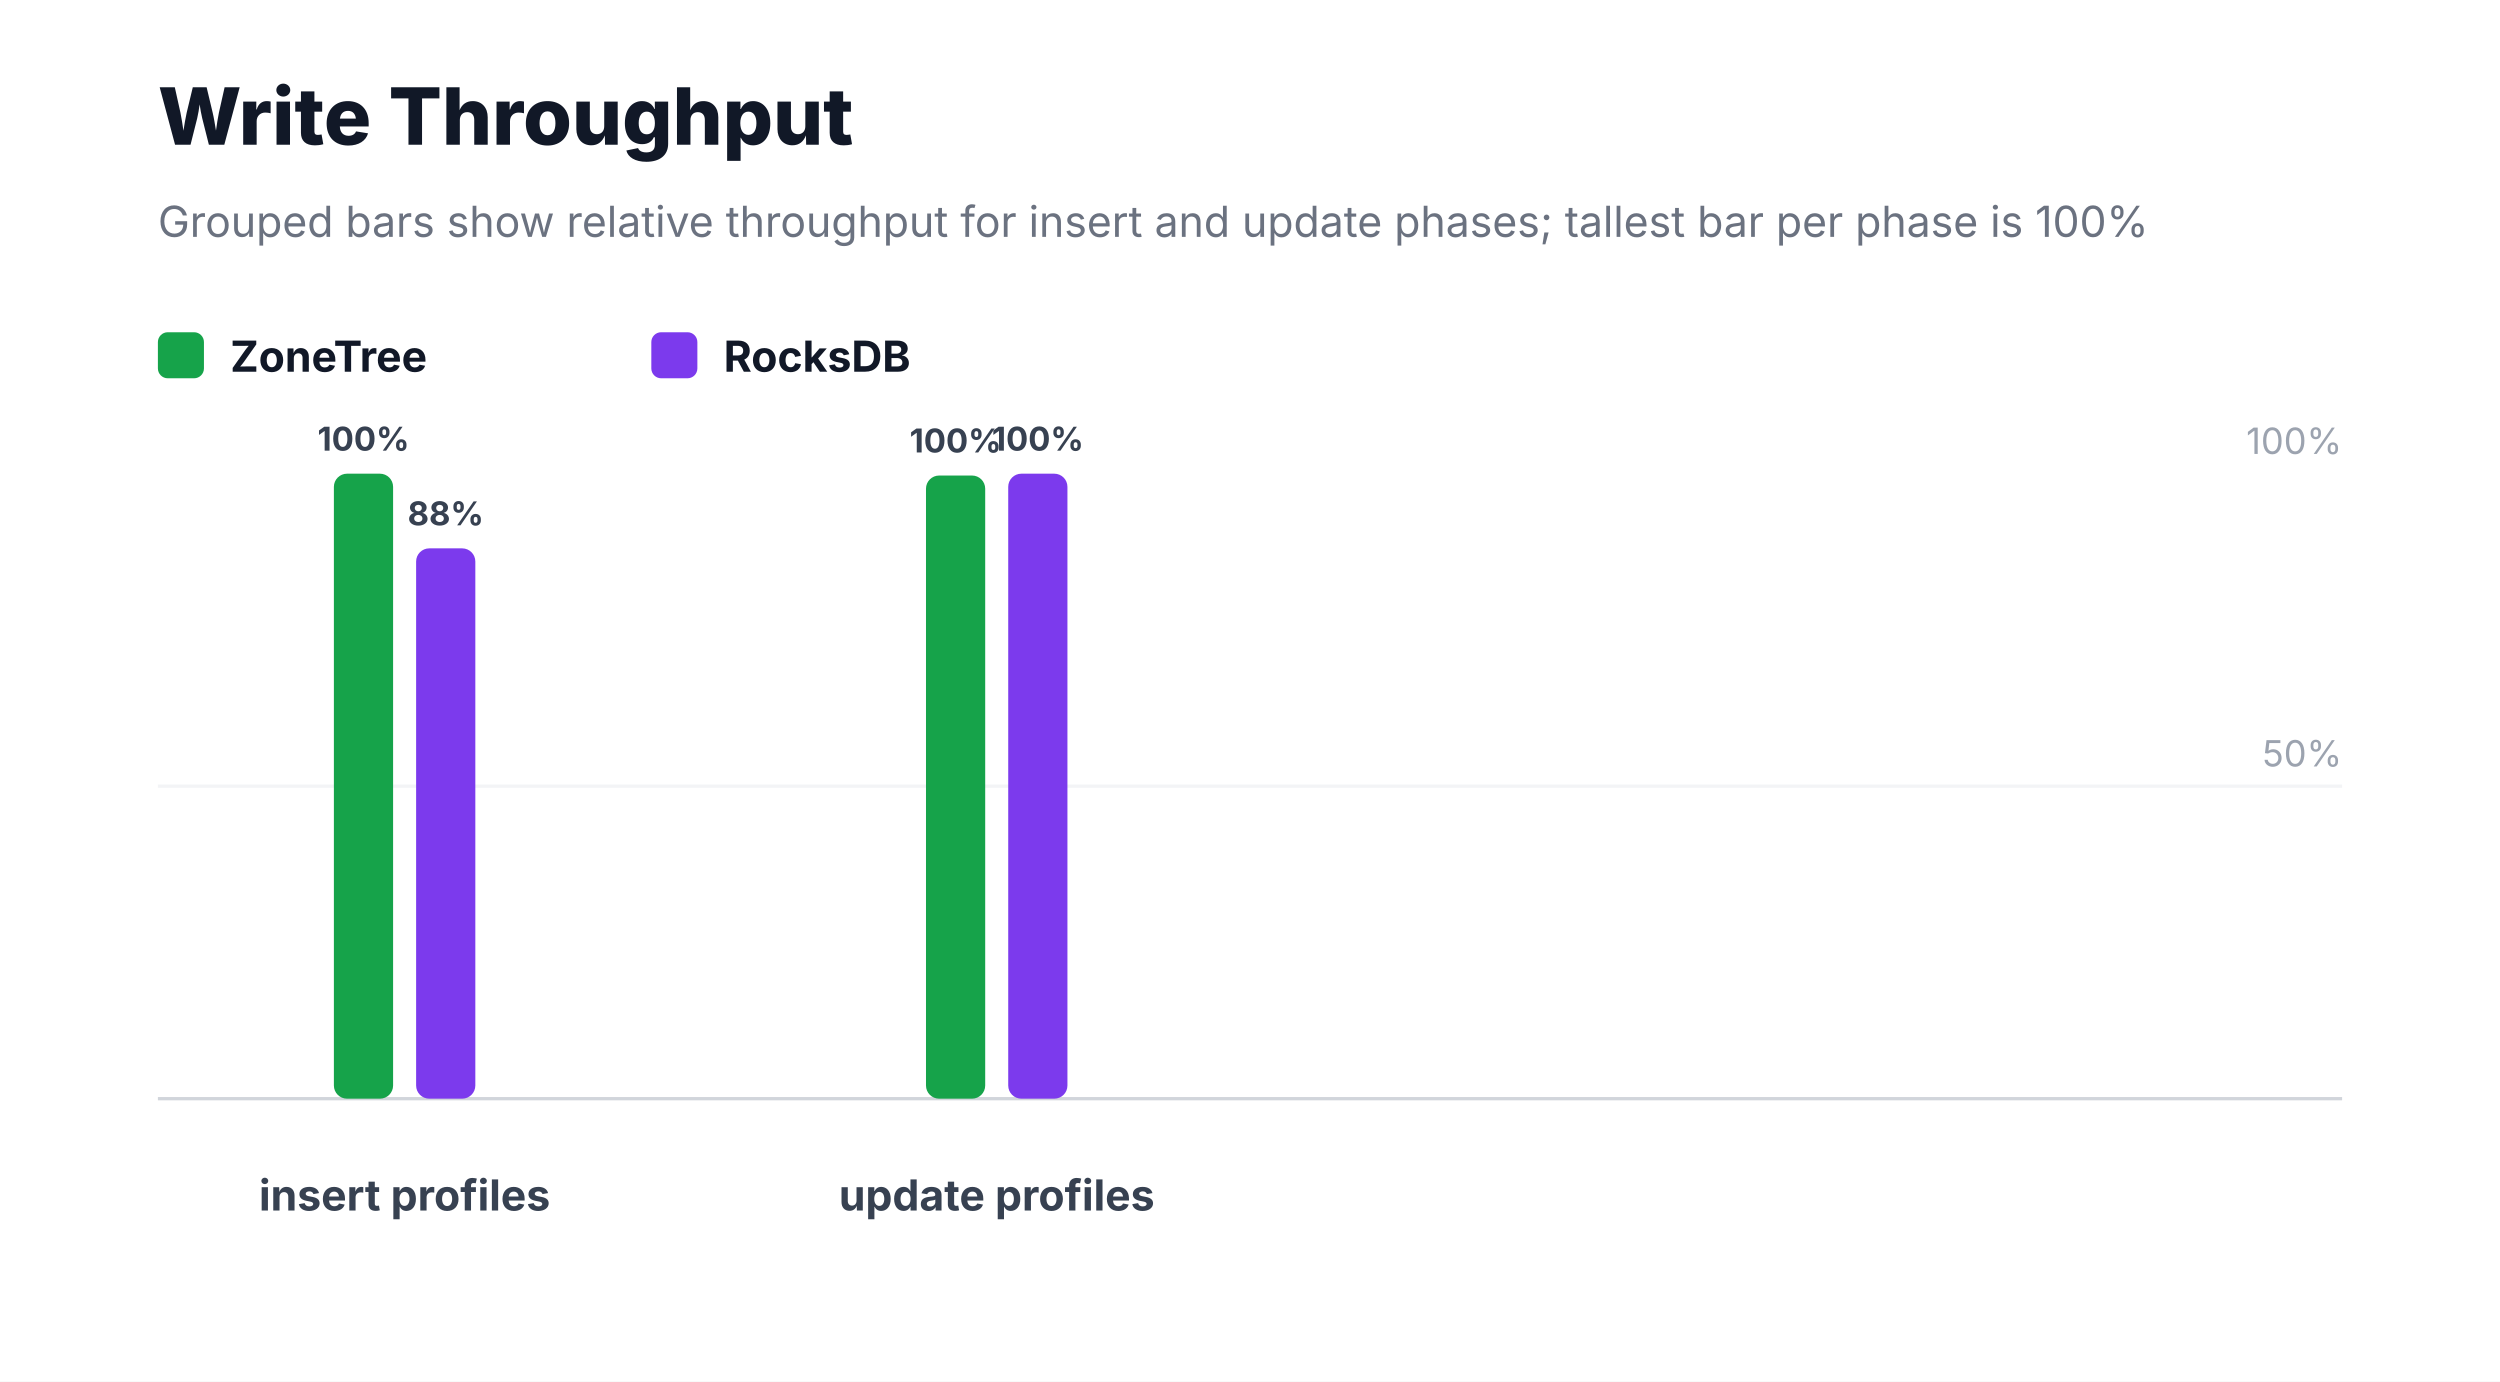
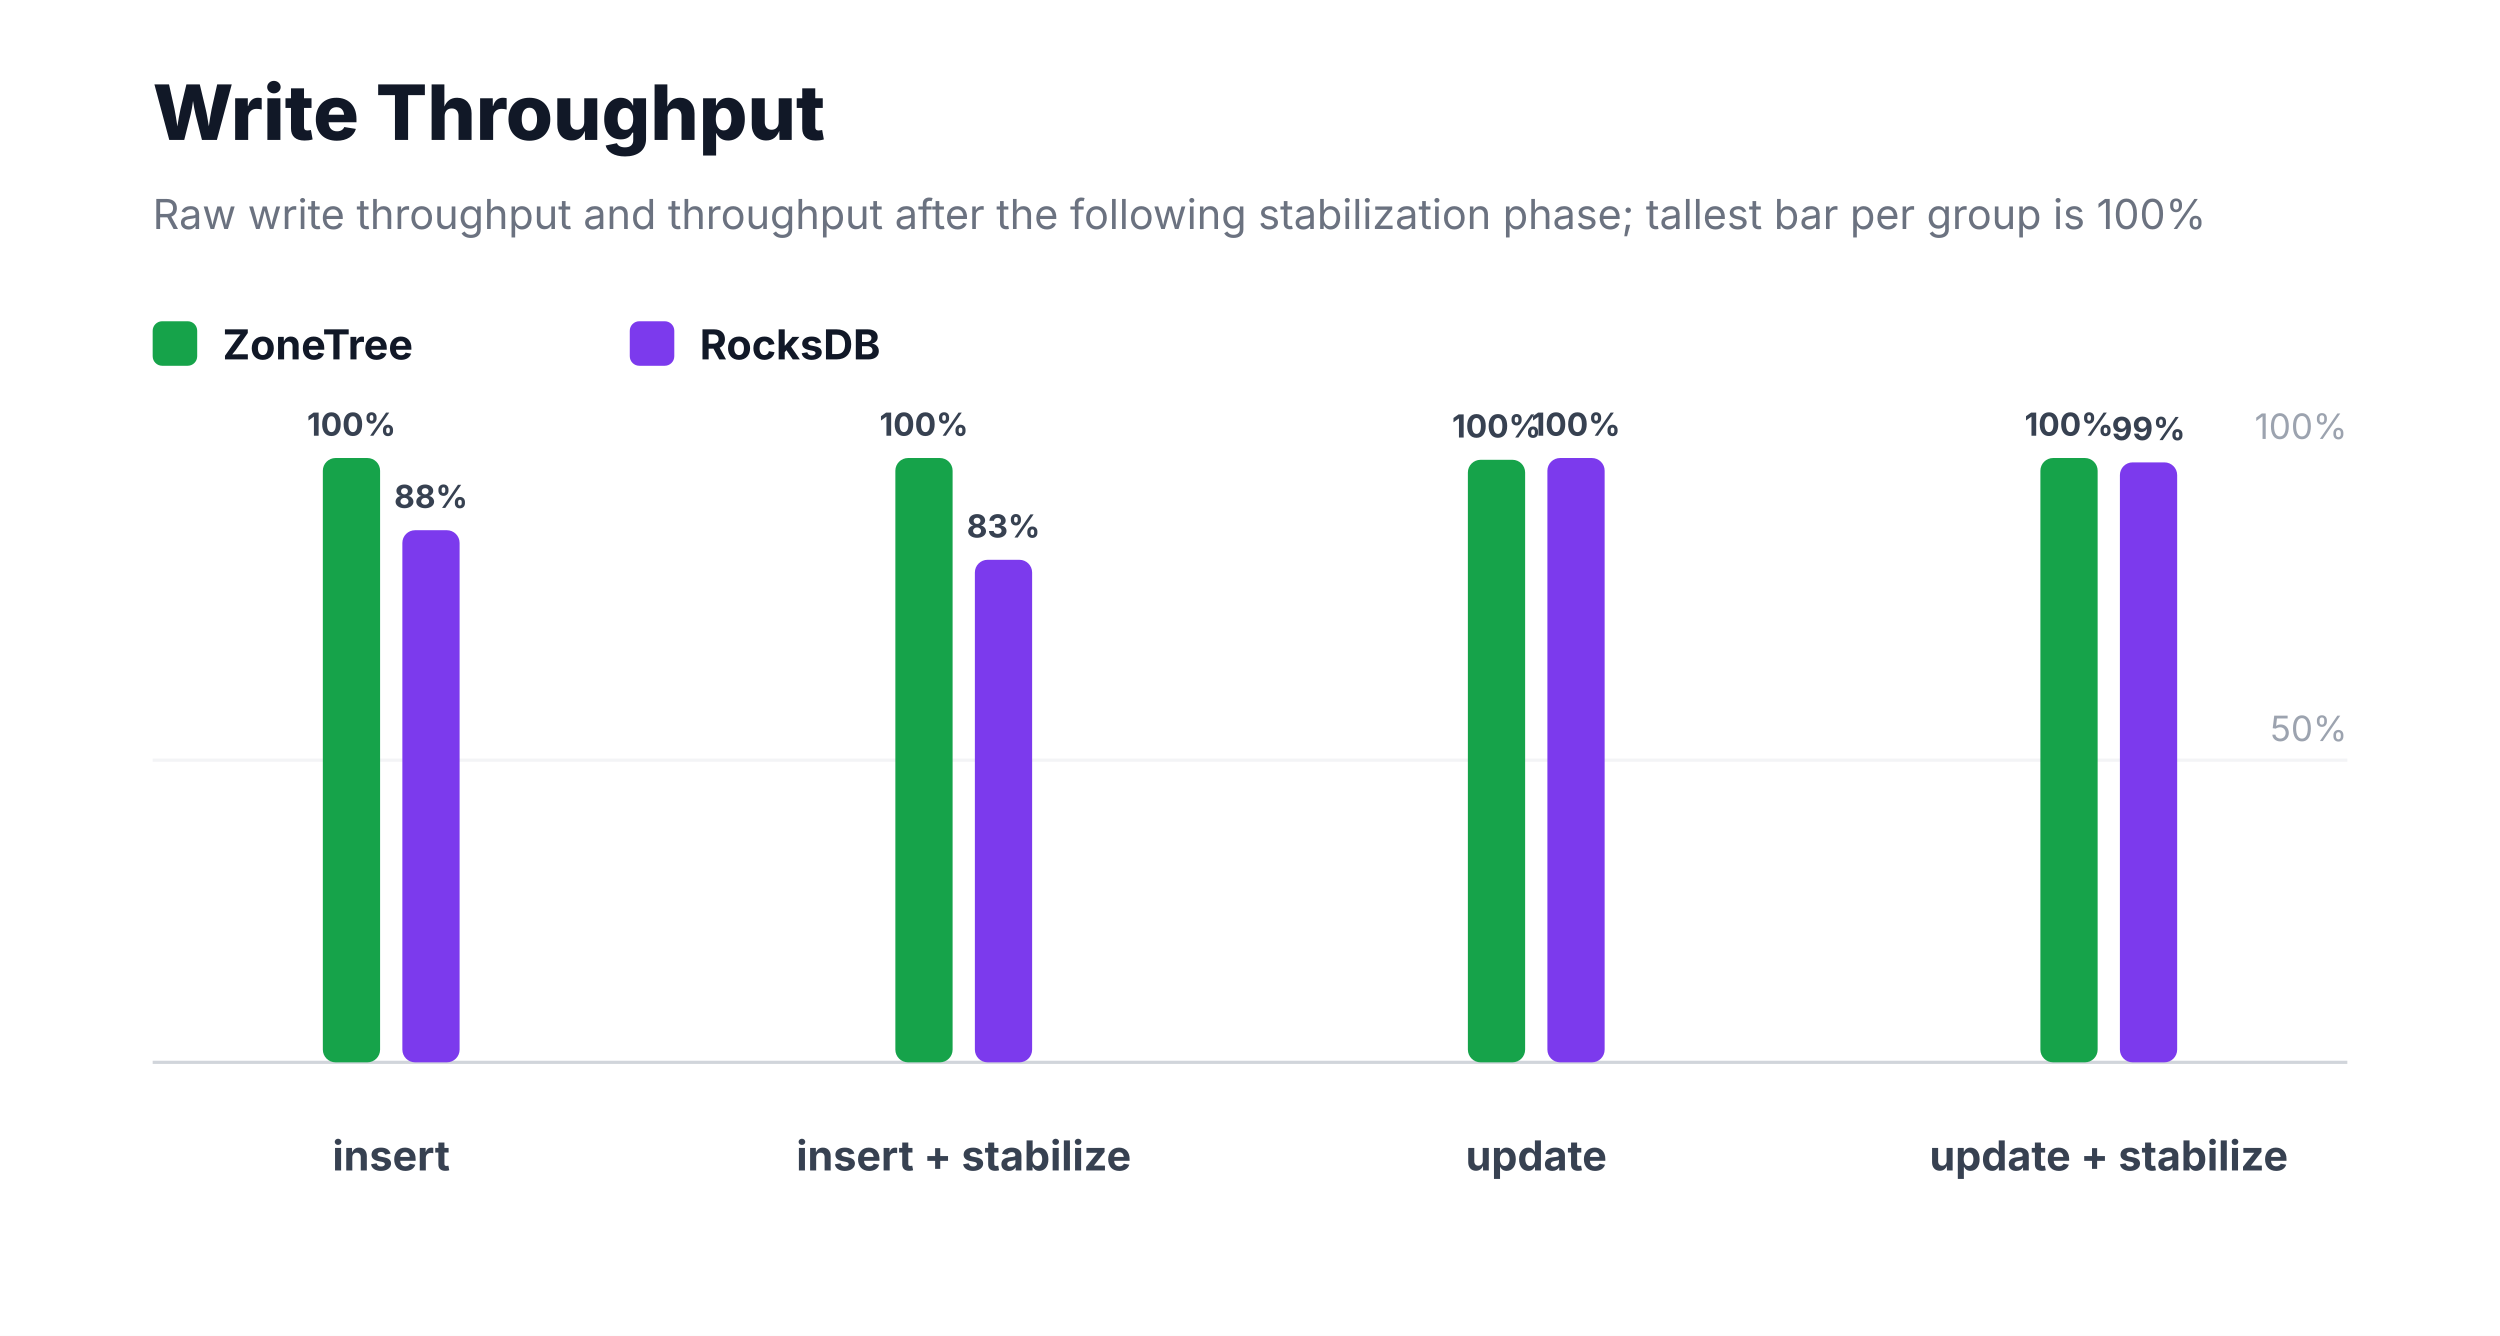
- <svg xmlns="http://www.w3.org/2000/svg" width="760" height="420" viewBox="0 0 760 420" role="img" aria-label="Write Throughput">
+ <svg xmlns="http://www.w3.org/2000/svg" width="786" height="420" viewBox="0 0 786 420" role="img" aria-label="Write Throughput">
  <style>
    text { font-family: Inter, Segoe UI, Arial, sans-serif; }
  </style>
  <rect width="100%" height="100%" fill="#ffffff" />
  <text x="48" y="44" font-size="24" font-weight="800" fill="#111827">Write Throughput</text>
-   <text x="48" y="72" font-size="13" fill="#6b7280">Grouped bars show relative throughput for insert and update phases; tallest bar per phase is 100%</text>
+   <text x="48" y="72" font-size="13" fill="#6b7280">Raw write throughput and throughput after the following stabilization phase; tallest bar per group is 100%</text>
  <rect x="48" y="101" width="14" height="14" rx="3" fill="#16a34a" />
  <text x="70" y="113" font-size="13" fill="#111827" text-anchor="start" font-weight="700">ZoneTree</text>
  <rect x="198" y="101" width="14" height="14" rx="3" fill="#7c3aed" />
  <text x="220" y="113" font-size="13" fill="#111827" text-anchor="start" font-weight="700">RocksDB</text>
-   <line x1="48" y1="334" x2="712" y2="334" stroke="#d1d5db" stroke-width="1" />
-   <line x1="48" y1="239" x2="712" y2="239" stroke="#f3f4f6" stroke-width="1" />
-   <text x="712" y="233" font-size="11" fill="#9ca3af" text-anchor="end" font-weight="400">50%</text>
-   <text x="712" y="138" font-size="11" fill="#9ca3af" text-anchor="end" font-weight="400">100%</text>
+   <line x1="48" y1="334" x2="738" y2="334" stroke="#d1d5db" stroke-width="1" />
+   <line x1="48" y1="239" x2="738" y2="239" stroke="#f3f4f6" stroke-width="1" />
+   <text x="738" y="233" font-size="11" fill="#9ca3af" text-anchor="end" font-weight="400">50%</text>
+   <text x="738" y="138" font-size="11" fill="#9ca3af" text-anchor="end" font-weight="400">100%</text>
  <rect x="101.5" y="144" width="18" height="190" rx="4" fill="#16a34a" />
  <text x="110.5" y="137" font-size="10" fill="#374151" text-anchor="middle" font-weight="700">100%</text>
  <rect x="126.5" y="166.7" width="18" height="167.3" rx="4" fill="#7c3aed" />
  <text x="135.5" y="159.7" font-size="10" fill="#374151" text-anchor="middle" font-weight="700">88%</text>
-   <text x="123" y="368" font-size="13" fill="#374151" text-anchor="middle" font-weight="700">insert profiles</text>
-   <rect x="281.5" y="144.56" width="18" height="189.44" rx="4" fill="#16a34a" />
-   <text x="290.5" y="137.56" font-size="10" fill="#374151" text-anchor="middle" font-weight="700">100%</text>
-   <rect x="306.5" y="144" width="18" height="190" rx="4" fill="#7c3aed" />
-   <text x="315.5" y="137" font-size="10" fill="#374151" text-anchor="middle" font-weight="700">100%</text>
-   <text x="303" y="368" font-size="13" fill="#374151" text-anchor="middle" font-weight="700">update profiles</text>
+   <text x="123" y="368" font-size="13" fill="#374151" text-anchor="middle" font-weight="700">insert</text>
+   <rect x="281.5" y="144" width="18" height="190" rx="4" fill="#16a34a" />
+   <text x="290.5" y="137" font-size="10" fill="#374151" text-anchor="middle" font-weight="700">100%</text>
+   <rect x="306.5" y="176" width="18" height="158" rx="4" fill="#7c3aed" />
+   <text x="315.5" y="169" font-size="10" fill="#374151" text-anchor="middle" font-weight="700">83%</text>
+   <text x="303" y="368" font-size="13" fill="#374151" text-anchor="middle" font-weight="700">insert + stabilize</text>
+   <rect x="461.5" y="144.56" width="18" height="189.44" rx="4" fill="#16a34a" />
+   <text x="470.5" y="137.56" font-size="10" fill="#374151" text-anchor="middle" font-weight="700">100%</text>
+   <rect x="486.5" y="144" width="18" height="190" rx="4" fill="#7c3aed" />
+   <text x="495.5" y="137" font-size="10" fill="#374151" text-anchor="middle" font-weight="700">100%</text>
+   <text x="483" y="368" font-size="13" fill="#374151" text-anchor="middle" font-weight="700">update</text>
+   <rect x="641.5" y="144" width="18" height="190" rx="4" fill="#16a34a" />
+   <text x="650.5" y="137" font-size="10" fill="#374151" text-anchor="middle" font-weight="700">100%</text>
+   <rect x="666.5" y="145.37" width="18" height="188.63" rx="4" fill="#7c3aed" />
+   <text x="675.5" y="138.37" font-size="10" fill="#374151" text-anchor="middle" font-weight="700">99%</text>
+   <text x="663" y="368" font-size="13" fill="#374151" text-anchor="middle" font-weight="700">update + stabilize</text>
</svg>
